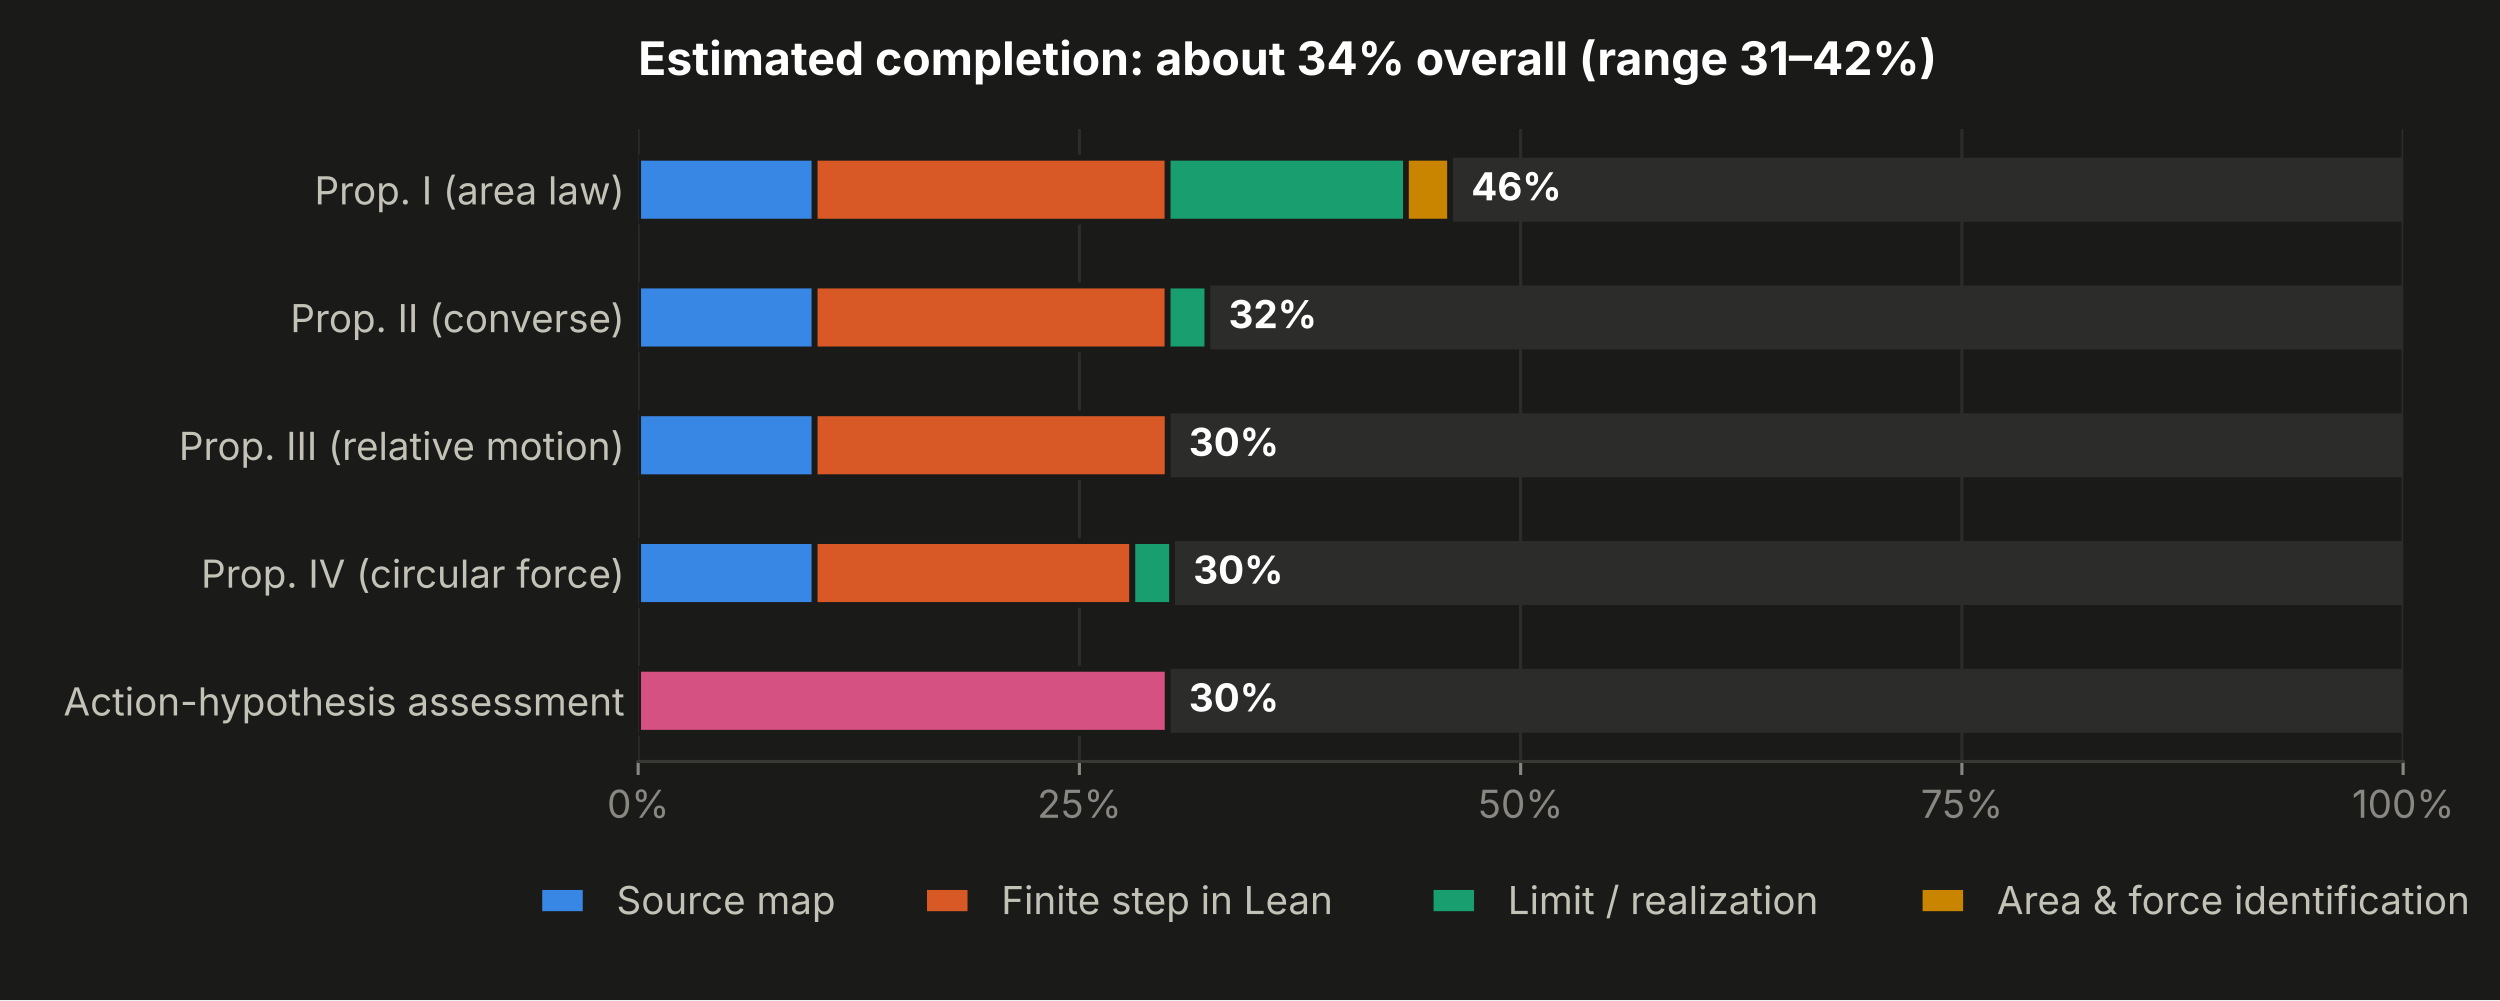
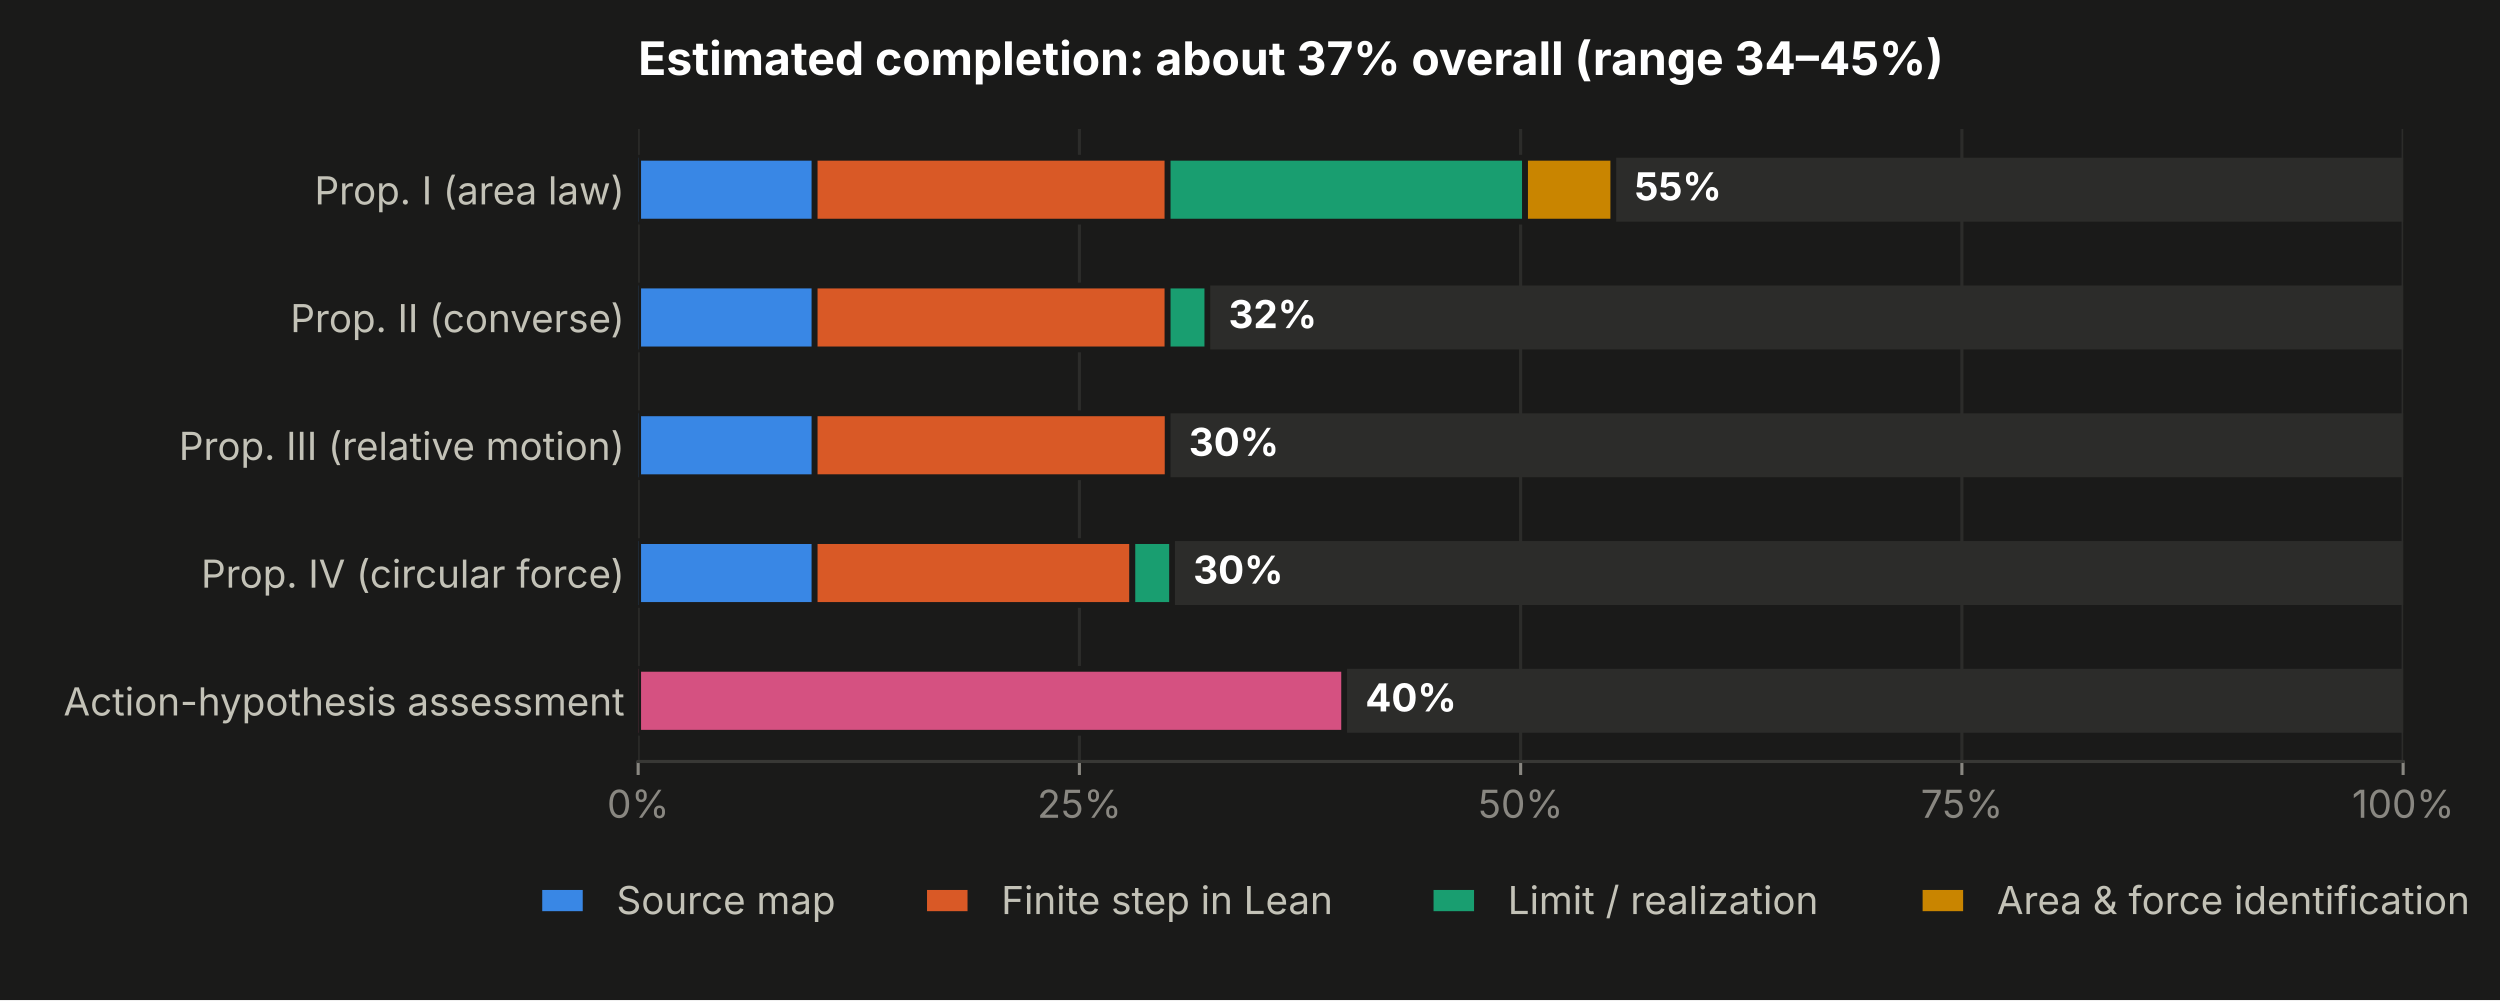
<svg xmlns="http://www.w3.org/2000/svg" xmlns:xlink="http://www.w3.org/1999/xlink" width="648pt" height="259.2pt" viewBox="0 0 648 259.2" version="1.1">
  <defs>
    <style type="text/css">*{stroke-linejoin: round; stroke-linecap: butt}</style>
  </defs>
  <g id="figure_1">
    <g id="patch_1">
      <path d="M 0 259.2 L 648 259.2 L 648 0 L 0 0 z " style="fill: #1a1a19" />
    </g>
    <g id="axes_1">
      <g id="patch_2">
        <path d="M 165.41 197.378 L 622.89 197.378 L 622.89 33.44 L 165.41 33.44 z " style="fill: #1a1a19" />
      </g>
      <g id="matplotlib.axis_1">
        <g id="xtick_1">
          <g id="line2d_1">
            <path d="M 165.41 197.378 L 165.41 33.44 " clip-path="url(#p6fa15ee021)" style="fill: none; stroke: #2c2c2a; stroke-width: 0.8; stroke-linecap: square" />
          </g>
          <g id="line2d_2">
            <defs>
              <path id="m02e6627c96" d="M 0 0 L 0 3.5 " style="stroke: #898781; stroke-width: 0.8" />
            </defs>
            <g>
              <use xlink:href="#m02e6627c96" x="165.41" y="197.378" style="fill: #898781; stroke: #898781; stroke-width: 0.8" />
            </g>
          </g>
          <g id="text_1">
            <text style="font-size: 10px; font-family: 'Inter', 'Helvetica Neue', 'Arial', 'DejaVu Sans', sans-serif; text-anchor: middle; fill: #898781" x="165.41" y="211.977" transform="rotate(-0 165.41 211.9767)">0%</text>
          </g>
        </g>
        <g id="xtick_2">
          <g id="line2d_3">
            <path d="M 279.78 197.378 L 279.78 33.44 " clip-path="url(#p6fa15ee021)" style="fill: none; stroke: #2c2c2a; stroke-width: 0.8; stroke-linecap: square" />
          </g>
          <g id="line2d_4">
            <g>
              <use xlink:href="#m02e6627c96" x="279.78" y="197.378" style="fill: #898781; stroke: #898781; stroke-width: 0.8" />
            </g>
          </g>
          <g id="text_2">
            <text style="font-size: 10px; font-family: 'Inter', 'Helvetica Neue', 'Arial', 'DejaVu Sans', sans-serif; text-anchor: middle; fill: #898781" x="279.78" y="211.977" transform="rotate(-0 279.78 211.9767)">25%</text>
          </g>
        </g>
        <g id="xtick_3">
          <g id="line2d_5">
            <path d="M 394.15 197.378 L 394.15 33.44 " clip-path="url(#p6fa15ee021)" style="fill: none; stroke: #2c2c2a; stroke-width: 0.8; stroke-linecap: square" />
          </g>
          <g id="line2d_6">
            <g>
              <use xlink:href="#m02e6627c96" x="394.15" y="197.378" style="fill: #898781; stroke: #898781; stroke-width: 0.8" />
            </g>
          </g>
          <g id="text_3">
            <text style="font-size: 10px; font-family: 'Inter', 'Helvetica Neue', 'Arial', 'DejaVu Sans', sans-serif; text-anchor: middle; fill: #898781" x="394.15" y="211.977" transform="rotate(-0 394.15 211.9767)">50%</text>
          </g>
        </g>
        <g id="xtick_4">
          <g id="line2d_7">
            <path d="M 508.52 197.378 L 508.52 33.44 " clip-path="url(#p6fa15ee021)" style="fill: none; stroke: #2c2c2a; stroke-width: 0.8; stroke-linecap: square" />
          </g>
          <g id="line2d_8">
            <g>
              <use xlink:href="#m02e6627c96" x="508.52" y="197.378" style="fill: #898781; stroke: #898781; stroke-width: 0.8" />
            </g>
          </g>
          <g id="text_4">
            <text style="font-size: 10px; font-family: 'Inter', 'Helvetica Neue', 'Arial', 'DejaVu Sans', sans-serif; text-anchor: middle; fill: #898781" x="508.52" y="211.977" transform="rotate(-0 508.52 211.9767)">75%</text>
          </g>
        </g>
        <g id="xtick_5">
          <g id="line2d_9">
            <path d="M 622.89 197.378 L 622.89 33.44 " clip-path="url(#p6fa15ee021)" style="fill: none; stroke: #2c2c2a; stroke-width: 0.8; stroke-linecap: square" />
          </g>
          <g id="line2d_10">
            <g>
              <use xlink:href="#m02e6627c96" x="622.89" y="197.378" style="fill: #898781; stroke: #898781; stroke-width: 0.8" />
            </g>
          </g>
          <g id="text_5">
            <text style="font-size: 10px; font-family: 'Inter', 'Helvetica Neue', 'Arial', 'DejaVu Sans', sans-serif; text-anchor: middle; fill: #898781" x="622.89" y="211.977" transform="rotate(-0 622.89 211.9767)">100%</text>
          </g>
        </g>
      </g>
      <g id="matplotlib.axis_2">
        <g id="ytick_1">
          <g id="line2d_11" />
          <g id="text_6">
            <text style="font-size: 10px; font-family: 'Inter', 'Helvetica Neue', 'Arial', 'DejaVu Sans', sans-serif; text-anchor: end; fill: #c3c2b7" x="161.91" y="52.971" transform="rotate(-0 161.91 52.97067)">Prop. I (area law)</text>
          </g>
        </g>
        <g id="ytick_2">
          <g id="line2d_12" />
          <g id="text_7">
            <text style="font-size: 10px; font-family: 'Inter', 'Helvetica Neue', 'Arial', 'DejaVu Sans', sans-serif; text-anchor: end; fill: #c3c2b7" x="161.91" y="86.09" transform="rotate(-0 161.91 86.0895)">Prop. II (converse)</text>
          </g>
        </g>
        <g id="ytick_3">
          <g id="line2d_13" />
          <g id="text_8">
            <text style="font-size: 10px; font-family: 'Inter', 'Helvetica Neue', 'Arial', 'DejaVu Sans', sans-serif; text-anchor: end; fill: #c3c2b7" x="161.91" y="119.208" transform="rotate(-0 161.91 119.2083)">Prop. III (relative motion)</text>
          </g>
        </g>
        <g id="ytick_4">
          <g id="line2d_14" />
          <g id="text_9">
            <text style="font-size: 10px; font-family: 'Inter', 'Helvetica Neue', 'Arial', 'DejaVu Sans', sans-serif; text-anchor: end; fill: #c3c2b7" x="161.91" y="152.327" transform="rotate(-0 161.91 152.3272)">Prop. IV (circular force)</text>
          </g>
        </g>
        <g id="ytick_5">
          <g id="line2d_15" />
          <g id="text_10">
            <text style="font-size: 10px; font-family: 'Inter', 'Helvetica Neue', 'Arial', 'DejaVu Sans', sans-serif; text-anchor: end; fill: #c3c2b7" x="161.91" y="185.446" transform="rotate(-0 161.91 185.446)">Action-hypothesis assessment</text>
          </g>
        </g>
      </g>
      <g id="patch_3">
        <path d="M 165.41 57.451 L 622.89 57.451 L 622.89 40.892 L 165.41 40.892 z " clip-path="url(#p6fa15ee021)" style="fill: #2c2c2a" />
      </g>
      <g id="patch_4">
        <path d="M 165.41 57.451 L 211.158 57.451 L 211.158 40.892 L 165.41 40.892 z " clip-path="url(#p6fa15ee021)" style="fill: #3987e5; stroke: #1a1a19; stroke-width: 1.5; stroke-linejoin: miter" />
      </g>
      <g id="patch_5">
        <path d="M 211.158 57.451 L 302.654 57.451 L 302.654 40.892 L 211.158 40.892 z " clip-path="url(#p6fa15ee021)" style="fill: #d95926; stroke: #1a1a19; stroke-width: 1.5; stroke-linejoin: miter" />
      </g>
      <g id="patch_6">
-         <path d="M 302.654 57.451 L 364.414 57.451 L 364.414 40.892 L 302.654 40.892 z " clip-path="url(#p6fa15ee021)" style="fill: #199e70; stroke: #1a1a19; stroke-width: 1.5; stroke-linejoin: miter" />
+         <path d="M 302.654 57.451 L 395.294 57.451 L 395.294 40.892 L 302.654 40.892 z " clip-path="url(#p6fa15ee021)" style="fill: #199e70; stroke: #1a1a19; stroke-width: 1.5; stroke-linejoin: miter" />
      </g>
      <g id="patch_7">
-         <path d="M 364.414 57.451 L 375.851 57.451 L 375.851 40.892 L 364.414 40.892 z " clip-path="url(#p6fa15ee021)" style="fill: #c98500; stroke: #1a1a19; stroke-width: 1.5; stroke-linejoin: miter" />
+         <path d="M 395.294 57.451 L 418.168 57.451 L 418.168 40.892 L 395.294 40.892 z " clip-path="url(#p6fa15ee021)" style="fill: #c98500; stroke: #1a1a19; stroke-width: 1.5; stroke-linejoin: miter" />
      </g>
      <g id="patch_8">
        <path d="M 165.41 90.57 L 622.89 90.57 L 622.89 74.011 L 165.41 74.011 z " clip-path="url(#p6fa15ee021)" style="fill: #2c2c2a" />
      </g>
      <g id="patch_9">
        <path d="M 165.41 90.57 L 211.158 90.57 L 211.158 74.011 L 165.41 74.011 z " clip-path="url(#p6fa15ee021)" style="fill: #3987e5; stroke: #1a1a19; stroke-width: 1.5; stroke-linejoin: miter" />
      </g>
      <g id="patch_10">
        <path d="M 211.158 90.57 L 302.654 90.57 L 302.654 74.011 L 211.158 74.011 z " clip-path="url(#p6fa15ee021)" style="fill: #d95926; stroke: #1a1a19; stroke-width: 1.5; stroke-linejoin: miter" />
      </g>
      <g id="patch_11">
        <path d="M 302.654 90.57 L 312.947 90.57 L 312.947 74.011 L 302.654 74.011 z " clip-path="url(#p6fa15ee021)" style="fill: #199e70; stroke: #1a1a19; stroke-width: 1.5; stroke-linejoin: miter" />
      </g>
      <g id="patch_12">
        <path d="M 165.41 123.689 L 622.89 123.689 L 622.89 107.129 L 165.41 107.129 z " clip-path="url(#p6fa15ee021)" style="fill: #2c2c2a" />
      </g>
      <g id="patch_13">
        <path d="M 165.41 123.689 L 211.158 123.689 L 211.158 107.129 L 165.41 107.129 z " clip-path="url(#p6fa15ee021)" style="fill: #3987e5; stroke: #1a1a19; stroke-width: 1.5; stroke-linejoin: miter" />
      </g>
      <g id="patch_14">
        <path d="M 211.158 123.689 L 302.654 123.689 L 302.654 107.129 L 211.158 107.129 z " clip-path="url(#p6fa15ee021)" style="fill: #d95926; stroke: #1a1a19; stroke-width: 1.5; stroke-linejoin: miter" />
      </g>
      <g id="patch_15">
        <path d="M 165.41 156.808 L 622.89 156.808 L 622.89 140.248 L 165.41 140.248 z " clip-path="url(#p6fa15ee021)" style="fill: #2c2c2a" />
      </g>
      <g id="patch_16">
        <path d="M 165.41 156.808 L 211.158 156.808 L 211.158 140.248 L 165.41 140.248 z " clip-path="url(#p6fa15ee021)" style="fill: #3987e5; stroke: #1a1a19; stroke-width: 1.5; stroke-linejoin: miter" />
      </g>
      <g id="patch_17">
        <path d="M 211.158 156.808 L 293.504 156.808 L 293.504 140.248 L 211.158 140.248 z " clip-path="url(#p6fa15ee021)" style="fill: #d95926; stroke: #1a1a19; stroke-width: 1.5; stroke-linejoin: miter" />
      </g>
      <g id="patch_18">
        <path d="M 293.504 156.808 L 303.798 156.808 L 303.798 140.248 L 293.504 140.248 z " clip-path="url(#p6fa15ee021)" style="fill: #199e70; stroke: #1a1a19; stroke-width: 1.5; stroke-linejoin: miter" />
      </g>
      <g id="patch_19">
        <path d="M 165.41 189.927 L 622.89 189.927 L 622.89 173.367 L 165.41 173.367 z " clip-path="url(#p6fa15ee021)" style="fill: #2c2c2a" />
      </g>
      <g id="patch_20">
-         <path d="M 165.41 189.927 L 302.654 189.927 L 302.654 173.367 L 165.41 173.367 z " clip-path="url(#p6fa15ee021)" style="fill: #d55181; stroke: #1a1a19; stroke-width: 1.5; stroke-linejoin: miter" />
+         <path d="M 165.41 189.927 L 348.402 189.927 L 348.402 173.367 L 165.41 173.367 z " clip-path="url(#p6fa15ee021)" style="fill: #d55181; stroke: #1a1a19; stroke-width: 1.5; stroke-linejoin: miter" />
      </g>
      <g id="patch_21">
        <path d="M 165.41 197.378 L 622.89 197.378 " style="fill: none; stroke: #383835; stroke-width: 0.8; stroke-linejoin: miter; stroke-linecap: square" />
      </g>
      <g id="text_11">
-         <text style="font-weight: 700; font-size: 10px; font-family: 'Inter', 'Helvetica Neue', 'Arial', 'DejaVu Sans', sans-serif; text-anchor: start; fill: #ffffff" x="381.341" y="51.931" transform="rotate(-0 381.3406 51.93082)">46%</text>
+         <text style="font-weight: 700; font-size: 10px; font-family: 'Inter', 'Helvetica Neue', 'Arial', 'DejaVu Sans', sans-serif; text-anchor: start; fill: #ffffff" x="423.657" y="51.931" transform="rotate(-0 423.6575 51.93082)">55%</text>
      </g>
      <g id="text_12">
        <text style="font-weight: 700; font-size: 10px; font-family: 'Inter', 'Helvetica Neue', 'Arial', 'DejaVu Sans', sans-serif; text-anchor: start; fill: #ffffff" x="318.437" y="85.05" transform="rotate(-0 318.4371 85.04966)">32%</text>
      </g>
      <g id="text_13">
        <text style="font-weight: 700; font-size: 10px; font-family: 'Inter', 'Helvetica Neue', 'Arial', 'DejaVu Sans', sans-serif; text-anchor: start; fill: #ffffff" x="308.144" y="118.168" transform="rotate(-0 308.1438 118.1685)">30%</text>
      </g>
      <g id="text_14">
        <text style="font-weight: 700; font-size: 10px; font-family: 'Inter', 'Helvetica Neue', 'Arial', 'DejaVu Sans', sans-serif; text-anchor: start; fill: #ffffff" x="309.287" y="151.287" transform="rotate(-0 309.2875 151.2873)">30%</text>
      </g>
      <g id="text_15">
-         <text style="font-weight: 700; font-size: 10px; font-family: 'Inter', 'Helvetica Neue', 'Arial', 'DejaVu Sans', sans-serif; text-anchor: start; fill: #ffffff" x="308.144" y="184.406" transform="rotate(-0 308.1438 184.4062)">30%</text>
+         <text style="font-weight: 700; font-size: 10px; font-family: 'Inter', 'Helvetica Neue', 'Arial', 'DejaVu Sans', sans-serif; text-anchor: start; fill: #ffffff" x="353.892" y="184.406" transform="rotate(-0 353.8918 184.4062)">40%</text>
      </g>
      <g id="text_16">
-         <text style="font-weight: 700; font-size: 12px; font-family: 'Inter', 'Helvetica Neue', 'Arial', 'DejaVu Sans', sans-serif; text-anchor: start; fill: #ffffff" x="165.41" y="19.44" transform="rotate(-0 165.41 19.44)">Estimated completion: about 34% overall (range 31–42%)</text>
+         <text style="font-weight: 700; font-size: 12px; font-family: 'Inter', 'Helvetica Neue', 'Arial', 'DejaVu Sans', sans-serif; text-anchor: start; fill: #ffffff" x="165.41" y="19.44" transform="rotate(-0 165.41 19.44)">Estimated completion: about 37% overall (range 34–45%)</text>
      </g>
      <g id="legend_1">
        <g id="patch_22">
          <path d="M 139.795 236.928 L 151.795 236.928 L 151.795 229.928 L 139.795 229.928 z " style="fill: #3987e5; stroke: #1a1a19; stroke-width: 1.5; stroke-linejoin: miter" />
        </g>
        <g id="text_17">
          <text style="font-size: 10px; font-family: 'Inter', 'Helvetica Neue', 'Arial', 'DejaVu Sans', sans-serif; text-anchor: start; fill: #c3c2b7" x="159.795" y="236.928" transform="rotate(-0 159.7953 236.928)">Source map</text>
        </g>
        <g id="patch_23">
          <path d="M 239.533 236.928 L 251.533 236.928 L 251.533 229.928 L 239.533 229.928 z " style="fill: #d95926; stroke: #1a1a19; stroke-width: 1.5; stroke-linejoin: miter" />
        </g>
        <g id="text_18">
          <text style="font-size: 10px; font-family: 'Inter', 'Helvetica Neue', 'Arial', 'DejaVu Sans', sans-serif; text-anchor: start; fill: #c3c2b7" x="259.533" y="236.928" transform="rotate(-0 259.5328 236.928)">Finite step in Lean</text>
        </g>
        <g id="patch_24">
          <path d="M 370.823 236.928 L 382.823 236.928 L 382.823 229.928 L 370.823 229.928 z " style="fill: #199e70; stroke: #1a1a19; stroke-width: 1.5; stroke-linejoin: miter" />
        </g>
        <g id="text_19">
          <text style="font-size: 10px; font-family: 'Inter', 'Helvetica Neue', 'Arial', 'DejaVu Sans', sans-serif; text-anchor: start; fill: #c3c2b7" x="390.823" y="236.928" transform="rotate(-0 390.8234 236.928)">Limit / realization</text>
        </g>
        <g id="patch_25">
          <path d="M 497.592 236.928 L 509.592 236.928 L 509.592 229.928 L 497.592 229.928 z " style="fill: #c98500; stroke: #1a1a19; stroke-width: 1.5; stroke-linejoin: miter" />
        </g>
        <g id="text_20">
          <text style="font-size: 10px; font-family: 'Inter', 'Helvetica Neue', 'Arial', 'DejaVu Sans', sans-serif; text-anchor: start; fill: #c3c2b7" x="517.592" y="236.928" transform="rotate(-0 517.5922 236.928)">Area &amp; force identification</text>
        </g>
      </g>
    </g>
  </g>
  <defs>
    <clipPath id="p6fa15ee021">
      <rect x="165.41" y="33.44" width="457.48" height="163.938" />
    </clipPath>
  </defs>
</svg>
